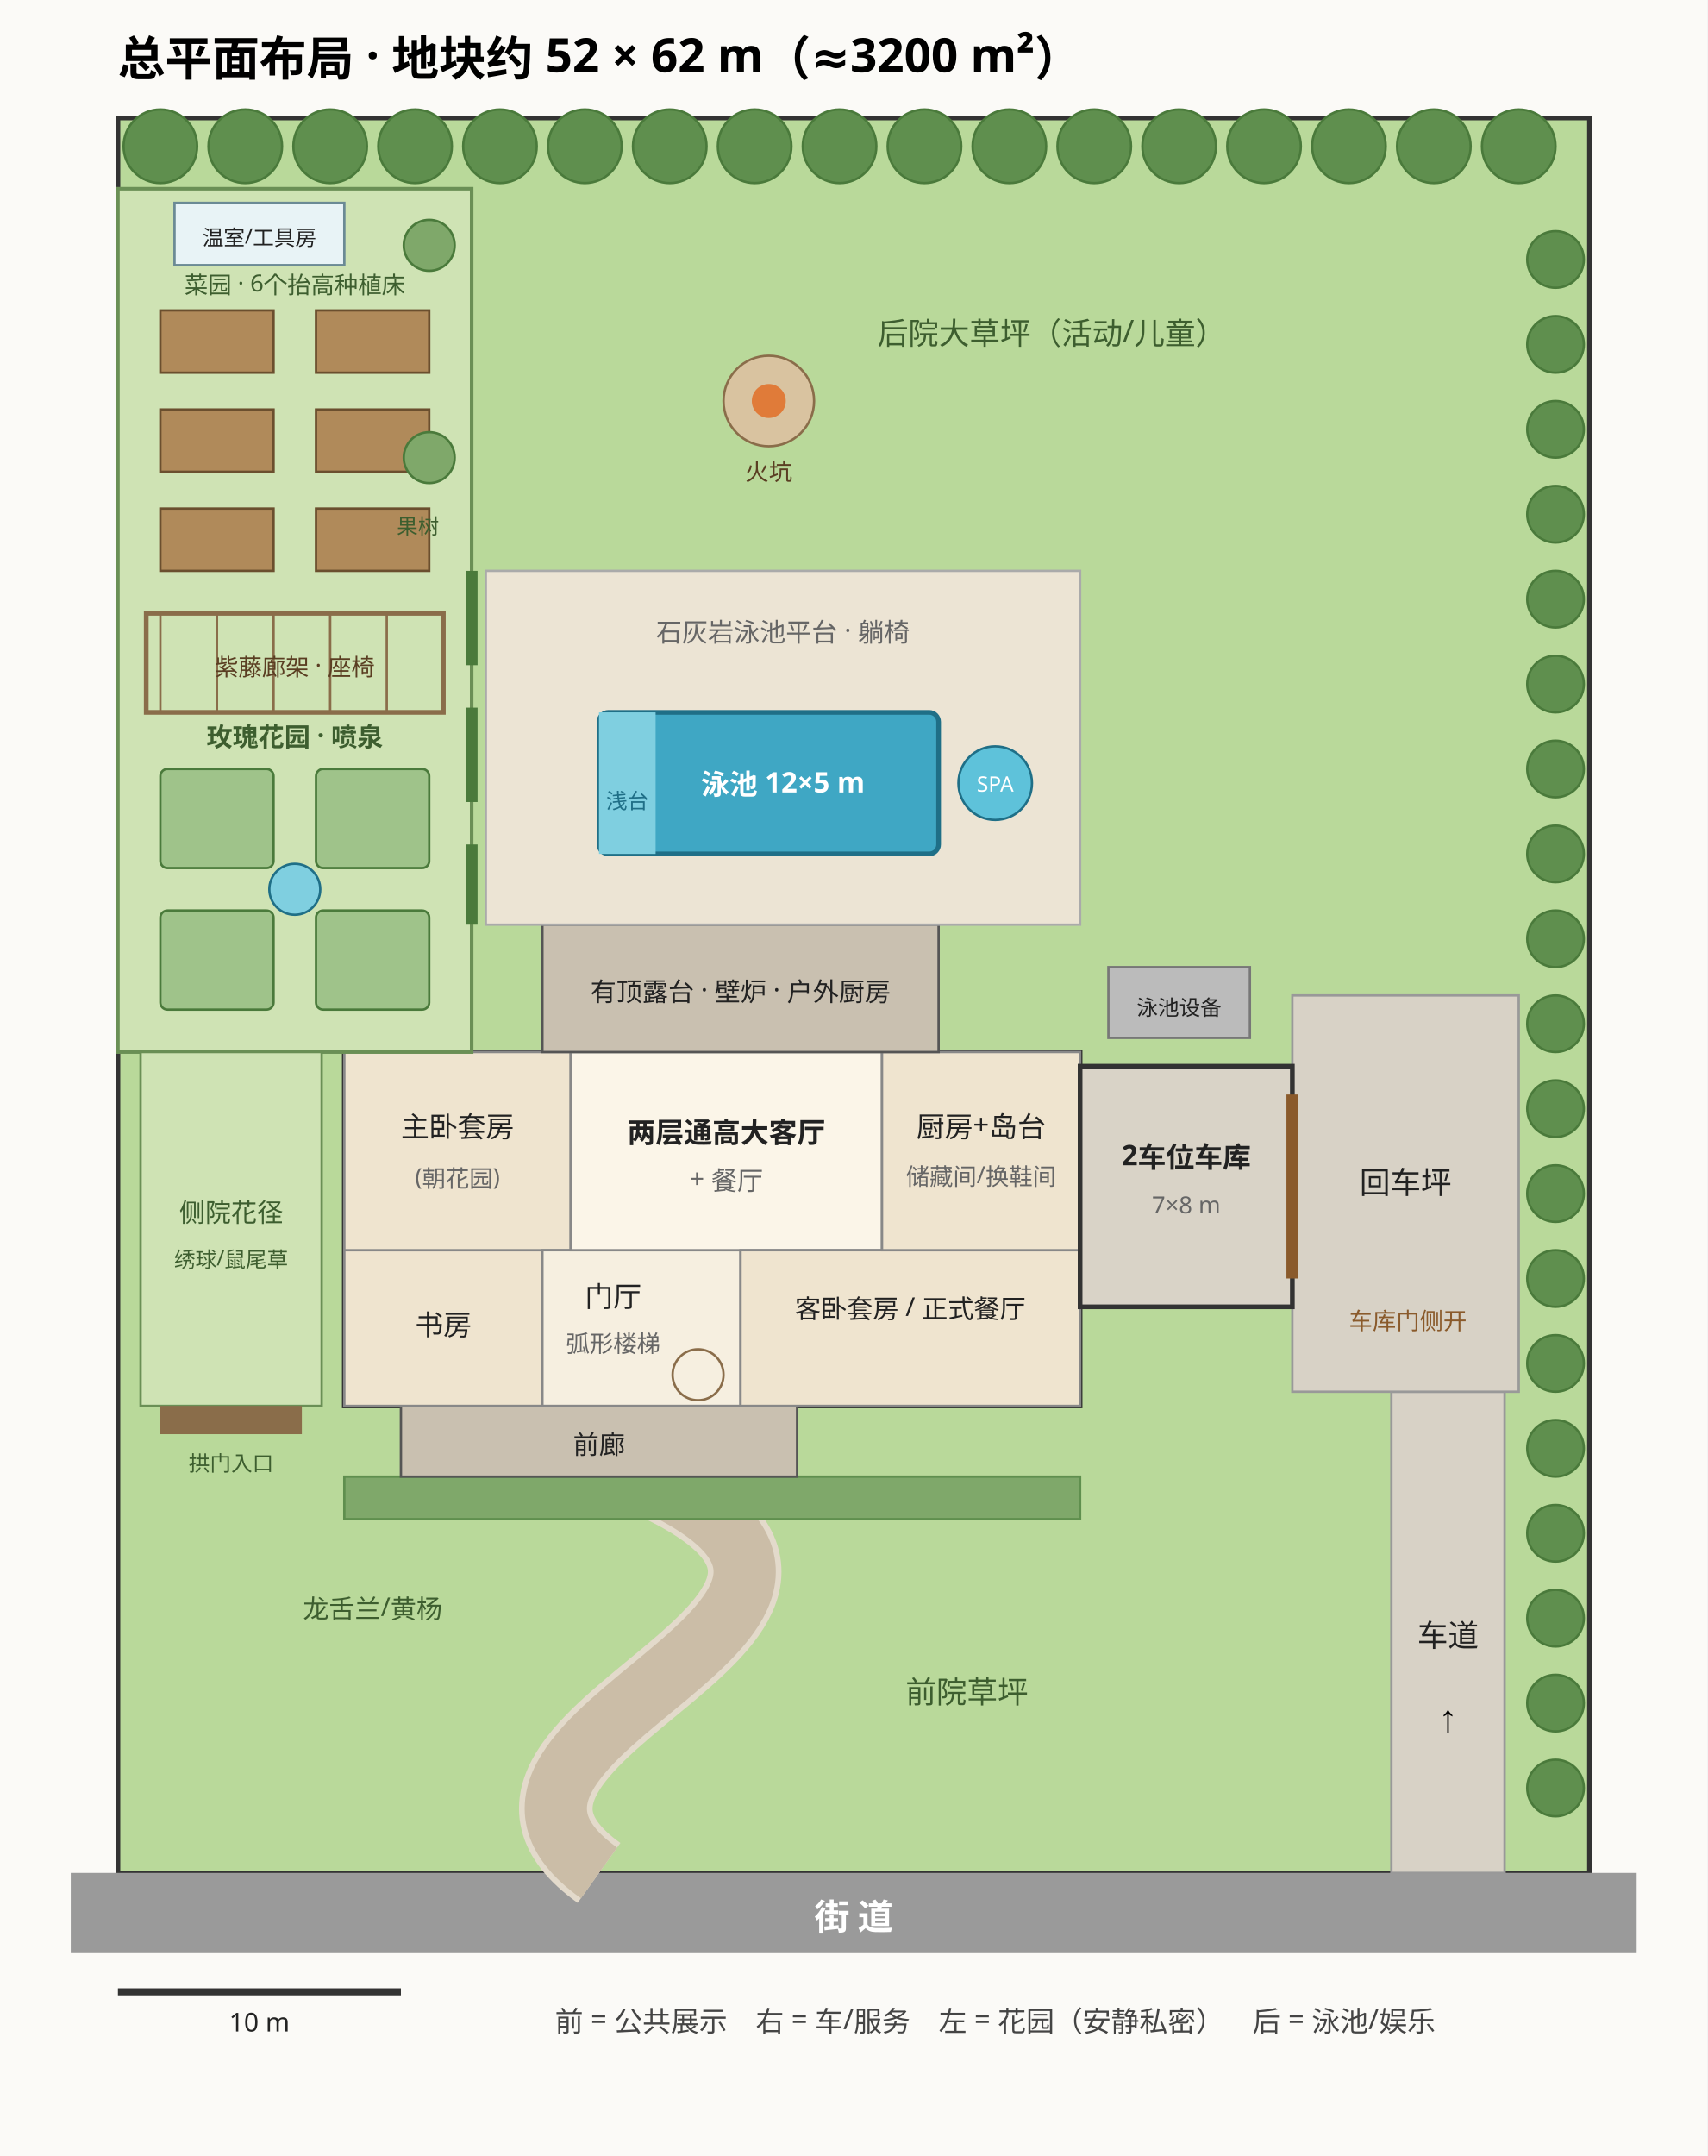
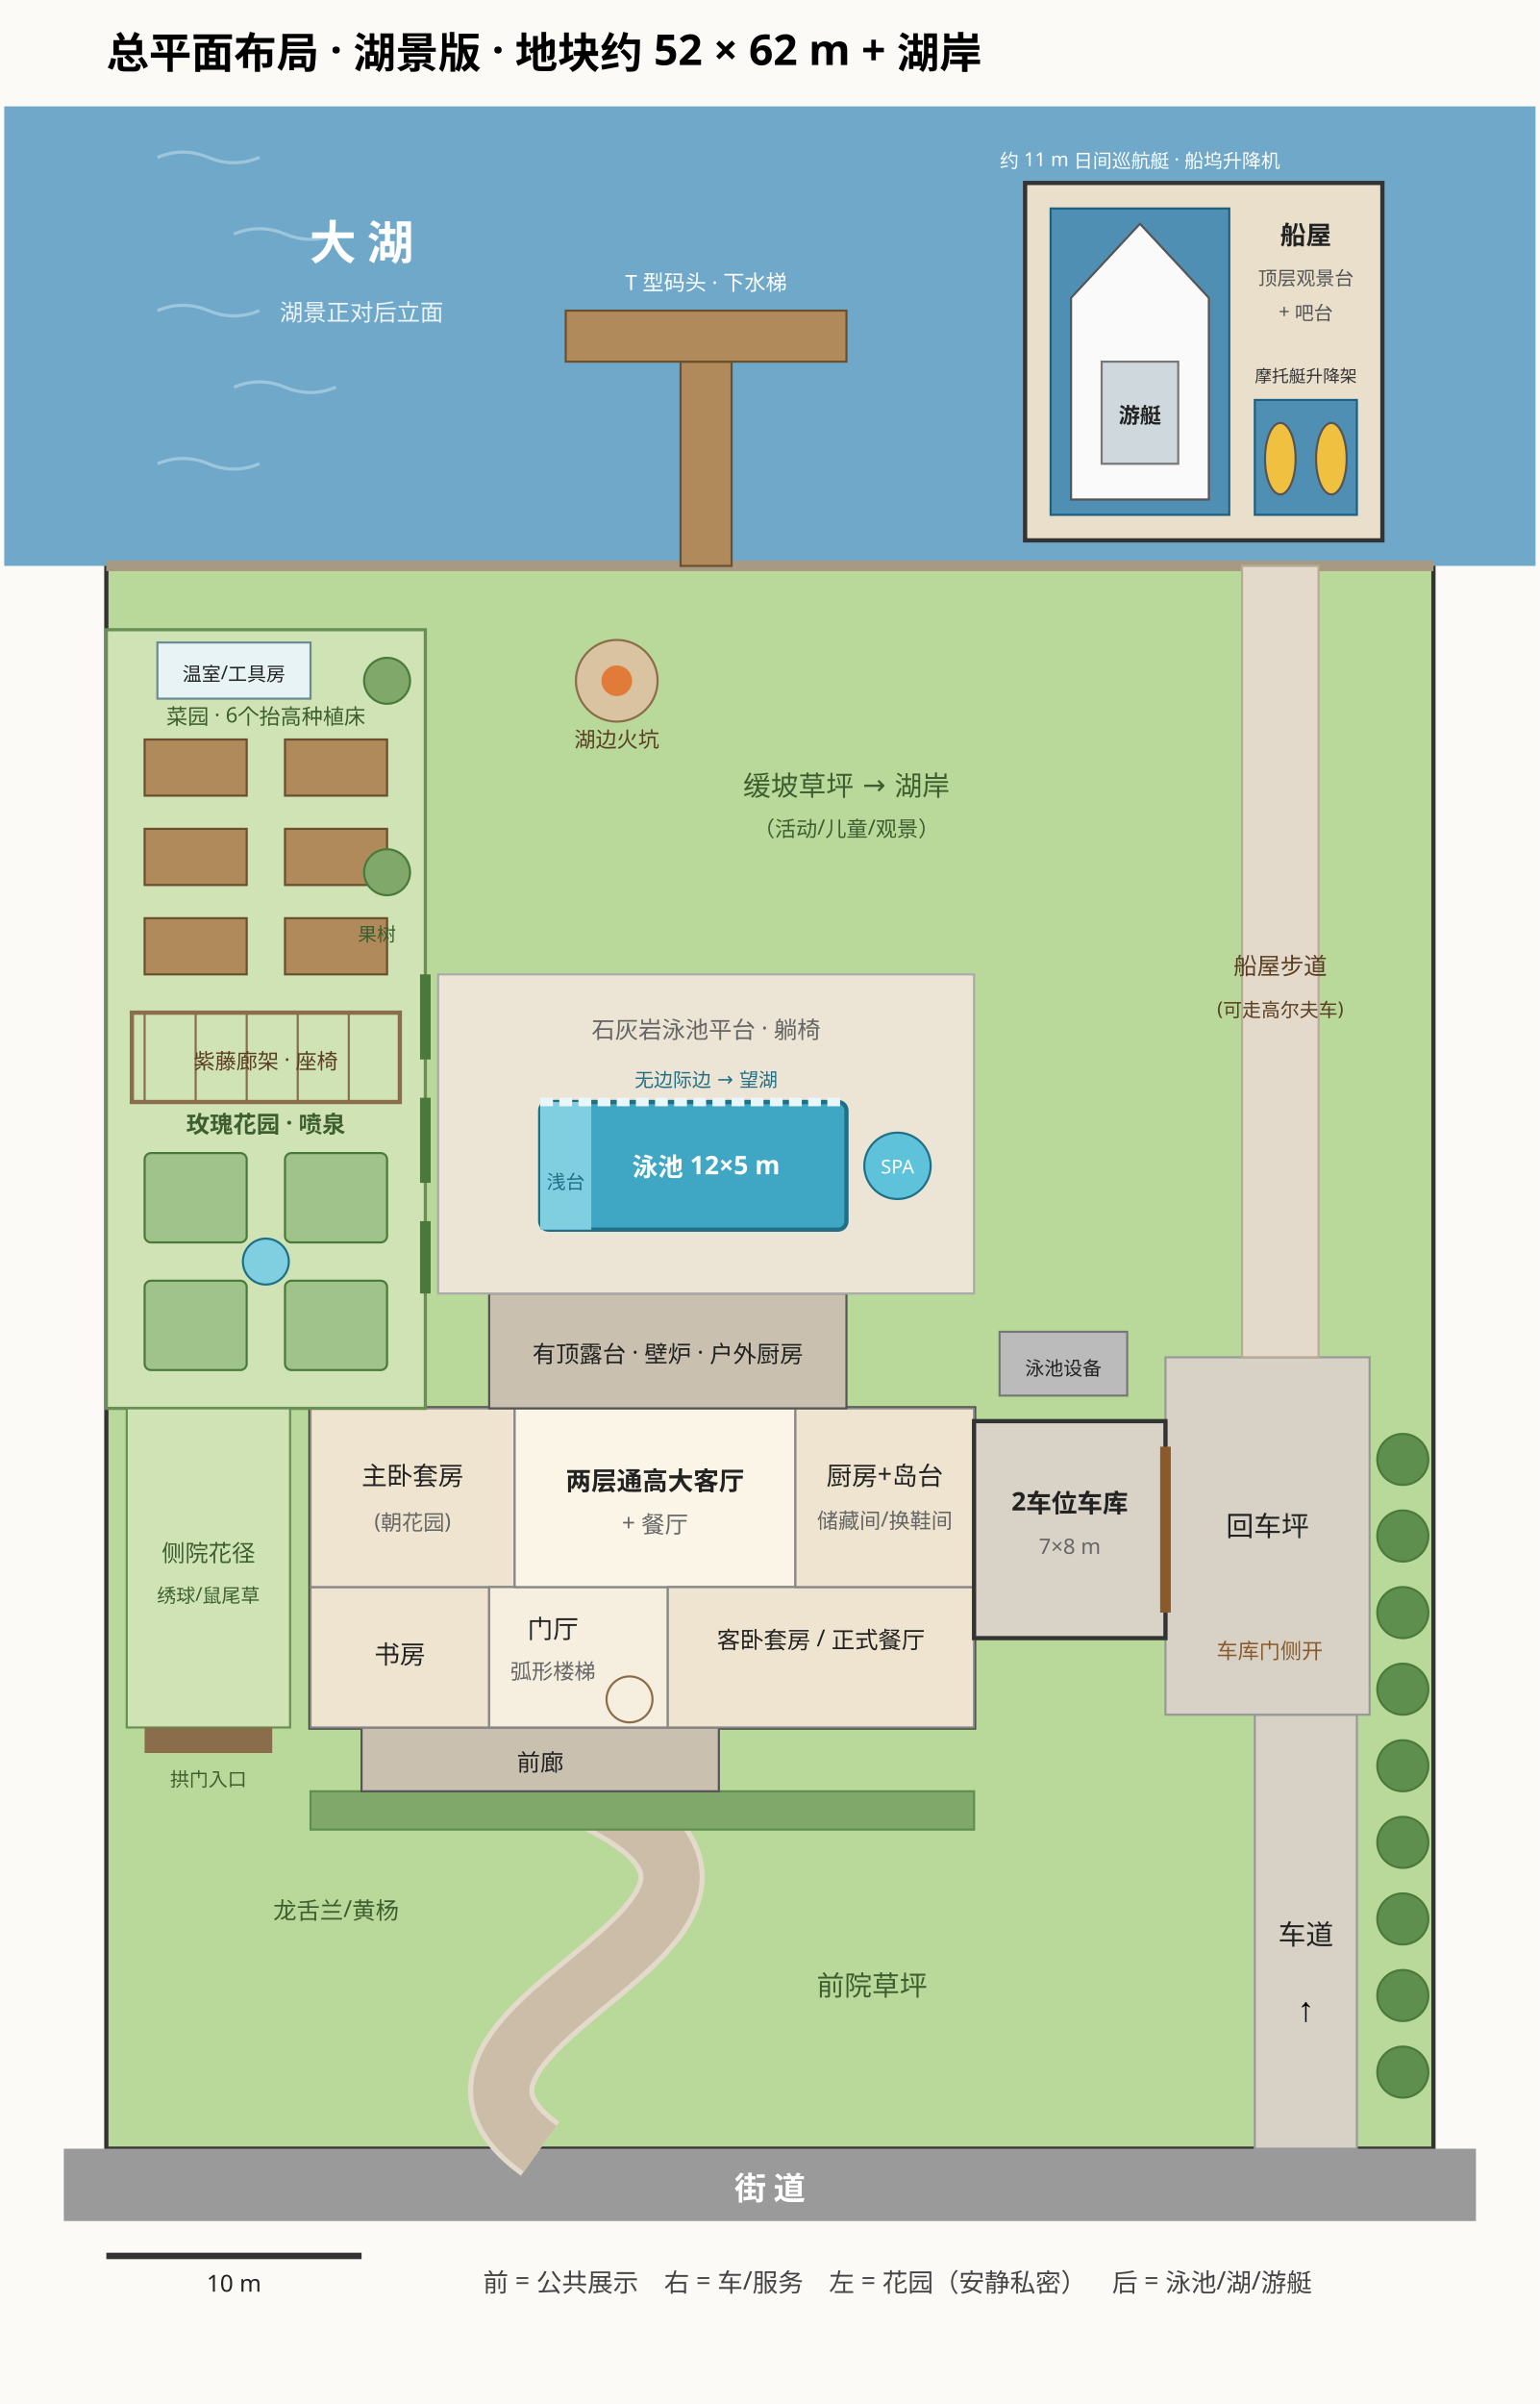
- <svg xmlns="http://www.w3.org/2000/svg" width="724" height="914" viewBox="0 0 724 914">
+ <svg xmlns="http://www.w3.org/2000/svg" width="724" height="1130" viewBox="0 0 724 1130">
  <rect width="100%" height="100%" fill="#fbfaf7" />
-   <text x="50" y="32" font-size="20" font-weight="bold" font-family="PingFang SC,Microsoft YaHei,WenQuanYi Zen Hei,sans-serif">总平面布局 · 地块约 52 × 62 m（≈3200 m²）</text>
-   <rect x="50" y="50" width="624" height="744" fill="#b9d99a" stroke="#333" stroke-width="2" rx="0" />
-   <rect x="30" y="794" width="664" height="34" fill="#9a9a9a" />
-   <text x="362.0" y="818.0" font-size="15" fill="#fff" font-weight="bold" text-anchor="middle" font-family="PingFang SC,Microsoft YaHei,WenQuanYi Zen Hei,sans-serif">街 道</text>
-   <circle cx="68.0" cy="62" r="15.6" fill="#5f8f4e" stroke="#4a7a3b" />
-   <circle cx="104.0" cy="62" r="15.6" fill="#5f8f4e" stroke="#4a7a3b" />
-   <circle cx="140.0" cy="62" r="15.6" fill="#5f8f4e" stroke="#4a7a3b" />
-   <circle cx="176.0" cy="62" r="15.6" fill="#5f8f4e" stroke="#4a7a3b" />
-   <circle cx="212.0" cy="62" r="15.6" fill="#5f8f4e" stroke="#4a7a3b" />
-   <circle cx="248.0" cy="62" r="15.6" fill="#5f8f4e" stroke="#4a7a3b" />
-   <circle cx="284.0" cy="62" r="15.6" fill="#5f8f4e" stroke="#4a7a3b" />
-   <circle cx="320.0" cy="62" r="15.6" fill="#5f8f4e" stroke="#4a7a3b" />
-   <circle cx="356.0" cy="62" r="15.6" fill="#5f8f4e" stroke="#4a7a3b" />
-   <circle cx="392.0" cy="62" r="15.6" fill="#5f8f4e" stroke="#4a7a3b" />
-   <circle cx="428.0" cy="62" r="15.6" fill="#5f8f4e" stroke="#4a7a3b" />
-   <circle cx="464.0" cy="62" r="15.6" fill="#5f8f4e" stroke="#4a7a3b" />
-   <circle cx="500.0" cy="62" r="15.6" fill="#5f8f4e" stroke="#4a7a3b" />
-   <circle cx="536.0" cy="62" r="15.6" fill="#5f8f4e" stroke="#4a7a3b" />
-   <circle cx="572.0" cy="62" r="15.6" fill="#5f8f4e" stroke="#4a7a3b" />
-   <circle cx="608.0" cy="62" r="15.6" fill="#5f8f4e" stroke="#4a7a3b" />
-   <circle cx="644.0" cy="62" r="15.6" fill="#5f8f4e" stroke="#4a7a3b" />
+   <text x="50" y="32" font-size="20" font-weight="bold" font-family="PingFang SC,Microsoft YaHei,WenQuanYi Zen Hei,sans-serif">总平面布局 · 湖景版 · 地块约 52 × 62 m + 湖岸</text>
+   <rect x="50" y="266" width="624" height="744" fill="#b9d99a" stroke="#333" stroke-width="2" rx="0" />
+   <rect x="2" y="50" width="720" height="216" fill="#6fa8c8" stroke="none" stroke-width="1" rx="0" />
+   <path d="M 74 218 q 12 -5 24 0 t 24 0" fill="none" stroke="#9cc6dc" stroke-width="1.5" />
+   <path d="M 110 182 q 12 -5 24 0 t 24 0" fill="none" stroke="#9cc6dc" stroke-width="1.5" />
+   <path d="M 74 146 q 12 -5 24 0 t 24 0" fill="none" stroke="#9cc6dc" stroke-width="1.5" />
+   <path d="M 110 110 q 12 -5 24 0 t 24 0" fill="none" stroke="#9cc6dc" stroke-width="1.5" />
+   <path d="M 74 74 q 12 -5 24 0 t 24 0" fill="none" stroke="#9cc6dc" stroke-width="1.5" />
+   <text x="170" y="122" font-size="22" fill="#fff" font-weight="bold" text-anchor="middle" font-family="PingFang SC,Microsoft YaHei,WenQuanYi Zen Hei,sans-serif">大  湖</text>
+   <text x="170" y="150.8" font-size="11" fill="#eaf4f9" font-weight="normal" text-anchor="middle" font-family="PingFang SC,Microsoft YaHei,WenQuanYi Zen Hei,sans-serif">湖景正对后立面</text>
+   <line x1="50" y1="266" x2="674" y2="266" stroke="#a89a82" stroke-width="5" />
+   <rect x="30" y="1010" width="664" height="34" fill="#9a9a9a" />
+   <text x="362.0" y="1034.0" font-size="15" fill="#fff" font-weight="bold" text-anchor="middle" font-family="PingFang SC,Microsoft YaHei,WenQuanYi Zen Hei,sans-serif">街 道</text>
+   <circle cx="659.6" cy="974" r="12.0" fill="#5f8f4e" stroke="#4a7a3b" />
+   <circle cx="659.6" cy="938" r="12.0" fill="#5f8f4e" stroke="#4a7a3b" />
+   <circle cx="659.6" cy="902" r="12.0" fill="#5f8f4e" stroke="#4a7a3b" />
+   <circle cx="659.6" cy="866" r="12.0" fill="#5f8f4e" stroke="#4a7a3b" />
+   <circle cx="659.6" cy="830" r="12.0" fill="#5f8f4e" stroke="#4a7a3b" />
+   <circle cx="659.6" cy="794" r="12.0" fill="#5f8f4e" stroke="#4a7a3b" />
  <circle cx="659.6" cy="758" r="12.0" fill="#5f8f4e" stroke="#4a7a3b" />
  <circle cx="659.6" cy="722" r="12.0" fill="#5f8f4e" stroke="#4a7a3b" />
  <circle cx="659.6" cy="686" r="12.0" fill="#5f8f4e" stroke="#4a7a3b" />
-   <circle cx="659.6" cy="650" r="12.0" fill="#5f8f4e" stroke="#4a7a3b" />
-   <circle cx="659.6" cy="614" r="12.0" fill="#5f8f4e" stroke="#4a7a3b" />
-   <circle cx="659.6" cy="578" r="12.0" fill="#5f8f4e" stroke="#4a7a3b" />
-   <circle cx="659.6" cy="542" r="12.0" fill="#5f8f4e" stroke="#4a7a3b" />
-   <circle cx="659.6" cy="506" r="12.0" fill="#5f8f4e" stroke="#4a7a3b" />
-   <circle cx="659.6" cy="470" r="12.0" fill="#5f8f4e" stroke="#4a7a3b" />
-   <circle cx="659.6" cy="434" r="12.0" fill="#5f8f4e" stroke="#4a7a3b" />
-   <circle cx="659.6" cy="398" r="12.0" fill="#5f8f4e" stroke="#4a7a3b" />
-   <circle cx="659.6" cy="362" r="12.0" fill="#5f8f4e" stroke="#4a7a3b" />
-   <circle cx="659.6" cy="326" r="12.0" fill="#5f8f4e" stroke="#4a7a3b" />
-   <circle cx="659.6" cy="290" r="12.0" fill="#5f8f4e" stroke="#4a7a3b" />
-   <circle cx="659.6" cy="254" r="12.0" fill="#5f8f4e" stroke="#4a7a3b" />
-   <circle cx="659.6" cy="218" r="12.0" fill="#5f8f4e" stroke="#4a7a3b" />
-   <circle cx="659.6" cy="182" r="12.0" fill="#5f8f4e" stroke="#4a7a3b" />
-   <circle cx="659.6" cy="146" r="12.0" fill="#5f8f4e" stroke="#4a7a3b" />
-   <circle cx="659.6" cy="110" r="12.0" fill="#5f8f4e" stroke="#4a7a3b" />
-   <rect x="590" y="590" width="48" height="204" fill="#d8d2c6" stroke="#999" stroke-width="1" rx="0" />
-   <rect x="548.0" y="422" width="96.0" height="168" fill="#d8d2c6" stroke="#999" stroke-width="1" rx="0" />
-   <text x="614" y="698" font-size="13" fill="#222" font-weight="normal" text-anchor="middle" font-family="PingFang SC,Microsoft YaHei,WenQuanYi Zen Hei,sans-serif">车道</text>
-   <text x="596.0" y="506" font-size="13" fill="#222" font-weight="normal" text-anchor="middle" font-family="PingFang SC,Microsoft YaHei,WenQuanYi Zen Hei,sans-serif">回车坪</text>
-   <text x="614" y="734" font-size="16" text-anchor="middle">↑</text>
-   <path d="M 254 794 C 170 734, 410 686, 272.0 626" fill="none" stroke="#e3dacb" stroke-width="31.2" />
-   <path d="M 254 794 C 170 734, 410 686, 272.0 626" fill="none" stroke="#cbbda7" stroke-width="26.4" />
-   <rect x="146" y="626" width="312" height="18.0" fill="#7fa86a" stroke="#5f8f4e" stroke-width="1" rx="0" />
-   <text x="410" y="722" font-size="13" fill="#3d5e2f" font-weight="normal" text-anchor="middle" font-family="PingFang SC,Microsoft YaHei,WenQuanYi Zen Hei,sans-serif">前院草坪</text>
-   <text x="158" y="686" font-size="11" fill="#3d5e2f" font-weight="normal" text-anchor="middle" font-family="PingFang SC,Microsoft YaHei,WenQuanYi Zen Hei,sans-serif">龙舌兰/黄杨</text>
-   <rect x="146" y="446" width="312" height="150.0" fill="#f1e9d8" stroke="#333" stroke-width="2" rx="0" />
-   <rect x="170" y="596.0" width="168" height="30.0" fill="#c9c0b0" stroke="#555" stroke-width="1" rx="0" />
-   <text x="254" y="616.4" font-size="11" fill="#222" font-weight="normal" text-anchor="middle" font-family="PingFang SC,Microsoft YaHei,WenQuanYi Zen Hei,sans-serif">前廊</text>
-   <rect x="146" y="530" width="84" height="66.0" fill="#efe4cf" stroke="#888" stroke-width="1" rx="0" />
-   <text x="188.0" y="566" font-size="12" fill="#222" font-weight="normal" text-anchor="middle" font-family="PingFang SC,Microsoft YaHei,WenQuanYi Zen Hei,sans-serif">书房</text>
-   <rect x="146" y="446" width="96" height="84" fill="#efe4cf" stroke="#888" stroke-width="1" rx="0" />
-   <text x="194" y="482" font-size="12" fill="#222" font-weight="normal" text-anchor="middle" font-family="PingFang SC,Microsoft YaHei,WenQuanYi Zen Hei,sans-serif">主卧套房</text>
-   <text x="194" y="502.4" font-size="10" fill="#666" font-weight="normal" text-anchor="middle" font-family="PingFang SC,Microsoft YaHei,WenQuanYi Zen Hei,sans-serif">(朝花园)</text>
-   <rect x="230" y="530" width="84" height="66.0" fill="#f6efe0" stroke="#888" stroke-width="1" rx="0" />
-   <text x="260.0" y="554" font-size="12" fill="#222" font-weight="normal" text-anchor="middle" font-family="PingFang SC,Microsoft YaHei,WenQuanYi Zen Hei,sans-serif">门厅</text>
-   <text x="260.0" y="573.2" font-size="10" fill="#666" font-weight="normal" text-anchor="middle" font-family="PingFang SC,Microsoft YaHei,WenQuanYi Zen Hei,sans-serif">弧形楼梯</text>
-   <circle cx="296.0" cy="582.8" r="10.8" fill="none" stroke="#8a6d4a" />
-   <rect x="242" y="446" width="132" height="84" fill="#fbf5e8" stroke="#888" stroke-width="1" rx="0" />
-   <text x="308.0" y="484.4" font-size="12" fill="#222" font-weight="bold" text-anchor="middle" font-family="PingFang SC,Microsoft YaHei,WenQuanYi Zen Hei,sans-serif">两层通高大客厅</text>
-   <text x="308.0" y="503.6" font-size="11" fill="#666" font-weight="normal" text-anchor="middle" font-family="PingFang SC,Microsoft YaHei,WenQuanYi Zen Hei,sans-serif">+ 餐厅</text>
-   <rect x="314" y="530" width="144" height="66.0" fill="#efe4cf" stroke="#888" stroke-width="1" rx="0" />
-   <text x="386" y="558.8" font-size="11" fill="#222" font-weight="normal" text-anchor="middle" font-family="PingFang SC,Microsoft YaHei,WenQuanYi Zen Hei,sans-serif">客卧套房 / 正式餐厅</text>
-   <rect x="374" y="446" width="84" height="84" fill="#efe4cf" stroke="#888" stroke-width="1" rx="0" />
-   <text x="416.0" y="482" font-size="12" fill="#222" font-weight="normal" text-anchor="middle" font-family="PingFang SC,Microsoft YaHei,WenQuanYi Zen Hei,sans-serif">厨房+岛台</text>
-   <text x="416.0" y="502.4" font-size="10" fill="#666" font-weight="normal" text-anchor="middle" font-family="PingFang SC,Microsoft YaHei,WenQuanYi Zen Hei,sans-serif">储藏间/换鞋间</text>
-   <rect x="458" y="452.0" width="90.0" height="102.0" fill="#d9d3c7" stroke="#333" stroke-width="2" rx="0" />
-   <text x="503.0" y="494" font-size="12" fill="#222" font-weight="bold" text-anchor="middle" font-family="PingFang SC,Microsoft YaHei,WenQuanYi Zen Hei,sans-serif">2车位车库</text>
-   <text x="503.0" y="514.4" font-size="10" fill="#666" font-weight="normal" text-anchor="middle" font-family="PingFang SC,Microsoft YaHei,WenQuanYi Zen Hei,sans-serif">7×8 m</text>
-   <line x1="548.0" y1="464.0" x2="548.0" y2="542" stroke="#8a5a2b" stroke-width="5" />
-   <text x="572.0" y="563.6" font-size="10" fill="#8a5a2b" font-weight="normal" text-anchor="start" font-family="PingFang SC,Microsoft YaHei,WenQuanYi Zen Hei,sans-serif">车库门侧开</text>
-   <rect x="230" y="392.0" width="168" height="54.0" fill="#c9c0b0" stroke="#555" stroke-width="1" rx="0" />
-   <text x="314" y="424.4" font-size="11" fill="#222" font-weight="normal" text-anchor="middle" font-family="PingFang SC,Microsoft YaHei,WenQuanYi Zen Hei,sans-serif">有顶露台 · 壁炉 · 户外厨房</text>
-   <rect x="206" y="242" width="252" height="150.0" fill="#ece4d4" stroke="#aaa" stroke-width="1" rx="0" />
-   <rect x="254" y="302" width="144" height="60" fill="#3fa7c4" stroke="#1f6f87" stroke-width="2" rx="4" />
-   <rect x="254" y="302" width="24" height="60" fill="#7fcfe0" stroke="none" stroke-width="1" rx="0" />
-   <text x="332.0" y="336.8" font-size="12" fill="#fff" font-weight="bold" text-anchor="middle" font-family="PingFang SC,Microsoft YaHei,WenQuanYi Zen Hei,sans-serif">泳池 12×5 m</text>
-   <text x="266" y="342.8" font-size="9" fill="#1f6f87" font-weight="normal" text-anchor="middle" font-family="PingFang SC,Microsoft YaHei,WenQuanYi Zen Hei,sans-serif">浅台</text>
-   <circle cx="422" cy="332.0" r="15.6" fill="#5ec2da" stroke="#1f6f87" />
-   <text x="422" y="335.6" font-size="9" fill="#fff" font-weight="normal" text-anchor="middle" font-family="PingFang SC,Microsoft YaHei,WenQuanYi Zen Hei,sans-serif">SPA</text>
-   <text x="332.0" y="272.0" font-size="11" fill="#666" font-weight="normal" text-anchor="middle" font-family="PingFang SC,Microsoft YaHei,WenQuanYi Zen Hei,sans-serif">石灰岩泳池平台 · 躺椅</text>
-   <rect x="470" y="410" width="60" height="30.0" fill="#bbb" stroke="#777" stroke-width="1" rx="0" />
-   <text x="500.0" y="430.4" font-size="9" fill="#222" font-weight="normal" text-anchor="middle" font-family="PingFang SC,Microsoft YaHei,WenQuanYi Zen Hei,sans-serif">泳池设备</text>
-   <rect x="50" y="80.0" width="150.0" height="366.0" fill="#cfe3b4" stroke="#6a8f55" stroke-width="1.5" rx="0" />
-   <rect x="59.6" y="446" width="76.8" height="150.0" fill="#cfe3b4" stroke="#6a8f55" stroke-width="1" rx="0" />
-   <text x="98" y="518" font-size="11" fill="#3d5e2f" font-weight="normal" text-anchor="middle" font-family="PingFang SC,Microsoft YaHei,WenQuanYi Zen Hei,sans-serif">侧院花径</text>
-   <text x="98" y="537.2" font-size="9" fill="#3d5e2f" font-weight="normal" text-anchor="middle" font-family="PingFang SC,Microsoft YaHei,WenQuanYi Zen Hei,sans-serif">绣球/鼠尾草</text>
-   <rect x="68.0" y="596.0" width="60.0" height="12.0" fill="#8a6d4a" stroke="none" stroke-width="1" rx="0" />
-   <text x="98" y="623.6" font-size="9" fill="#3d5e2f" font-weight="normal" text-anchor="middle" font-family="PingFang SC,Microsoft YaHei,WenQuanYi Zen Hei,sans-serif">拱门入口</text>
-   <rect x="68.0" y="386.0" width="48.0" height="42.0" fill="#9fc38a" stroke="#4a7a3b" stroke-width="1" rx="3" />
-   <rect x="134" y="386.0" width="48" height="42.0" fill="#9fc38a" stroke="#4a7a3b" stroke-width="1" rx="3" />
-   <rect x="68.0" y="326.0" width="48.0" height="42.0" fill="#9fc38a" stroke="#4a7a3b" stroke-width="1" rx="3" />
-   <rect x="134" y="326.0" width="48" height="42.0" fill="#9fc38a" stroke="#4a7a3b" stroke-width="1" rx="3" />
-   <circle cx="125.0" cy="377.0" r="10.8" fill="#7fcfe0" stroke="#1f6f87" />
-   <text x="125.0" y="316.4" font-size="11" fill="#3d5e2f" font-weight="bold" text-anchor="middle" font-family="PingFang SC,Microsoft YaHei,WenQuanYi Zen Hei,sans-serif">玫瑰花园 · 喷泉</text>
-   <rect x="62" y="260.0" width="126.0" height="42.0" fill="none" stroke="#8a6d4a" stroke-width="2" rx="0" />
-   <line x1="68.0" y1="260.0" x2="68.0" y2="302" stroke="#8a6d4a" />
-   <line x1="92.0" y1="260.0" x2="92.0" y2="302" stroke="#8a6d4a" />
-   <line x1="116.0" y1="260.0" x2="116.0" y2="302" stroke="#8a6d4a" />
-   <line x1="140.0" y1="260.0" x2="140.0" y2="302" stroke="#8a6d4a" />
-   <line x1="164.0" y1="260.0" x2="164.0" y2="302" stroke="#8a6d4a" />
-   <line x1="188.0" y1="260.0" x2="188.0" y2="302" stroke="#8a6d4a" />
-   <text x="125.0" y="286.4" font-size="10" fill="#5a3e22" font-weight="normal" text-anchor="middle" font-family="PingFang SC,Microsoft YaHei,WenQuanYi Zen Hei,sans-serif">紫藤廊架 · 座椅</text>
-   <rect x="68.0" y="215.6" width="48.0" height="26.4" fill="#b08a5a" stroke="#6b4f2e" stroke-width="1" rx="0" />
-   <rect x="134" y="215.6" width="48" height="26.4" fill="#b08a5a" stroke="#6b4f2e" stroke-width="1" rx="0" />
-   <rect x="68.0" y="173.6" width="48.0" height="26.4" fill="#b08a5a" stroke="#6b4f2e" stroke-width="1" rx="0" />
-   <rect x="134" y="173.6" width="48" height="26.4" fill="#b08a5a" stroke="#6b4f2e" stroke-width="1" rx="0" />
-   <rect x="68.0" y="131.6" width="48.0" height="26.4" fill="#b08a5a" stroke="#6b4f2e" stroke-width="1" rx="0" />
-   <rect x="134" y="131.6" width="48" height="26.4" fill="#b08a5a" stroke="#6b4f2e" stroke-width="1" rx="0" />
-   <text x="125.0" y="124.4" font-size="10" fill="#3d5e2f" font-weight="normal" text-anchor="middle" font-family="PingFang SC,Microsoft YaHei,WenQuanYi Zen Hei,sans-serif">菜园 · 6个抬高种植床</text>
-   <rect x="74" y="86" width="72" height="26.4" fill="#e8f3f6" stroke="#6b8a95" stroke-width="1" rx="0" />
-   <text x="110" y="104.0" font-size="9" fill="#222" font-weight="normal" text-anchor="middle" font-family="PingFang SC,Microsoft YaHei,WenQuanYi Zen Hei,sans-serif">温室/工具房</text>
-   <circle cx="182" cy="104.0" r="10.8" fill="#7fa86a" stroke="#4a7a3b" />
-   <circle cx="182" cy="194" r="10.8" fill="#7fa86a" stroke="#4a7a3b" />
-   <text x="177.2" y="226.4" font-size="9" fill="#3d5e2f" font-weight="normal" text-anchor="middle" font-family="PingFang SC,Microsoft YaHei,WenQuanYi Zen Hei,sans-serif">果树</text>
-   <line x1="200.0" y1="242" x2="200.0" y2="392.0" stroke="#4a7a3b" stroke-width="5" stroke-dasharray="40,18" />
-   <text x="446" y="146" font-size="13" fill="#3d5e2f" font-weight="normal" text-anchor="middle" font-family="PingFang SC,Microsoft YaHei,WenQuanYi Zen Hei,sans-serif">后院大草坪（活动/儿童）</text>
-   <circle cx="326" cy="170" r="19.2" fill="#d9c3a0" stroke="#8a6d4a" />
-   <circle cx="326" cy="170" r="7.2" fill="#e07b39" stroke="none" />
-   <text x="326" y="203.6" font-size="10" fill="#5a3e22" font-weight="normal" text-anchor="middle" font-family="PingFang SC,Microsoft YaHei,WenQuanYi Zen Hei,sans-serif">火坑</text>
-   <line x1="50" y1="844.4" x2="170" y2="844.4" stroke="#333" stroke-width="3" />
-   <text x="110" y="861.2" font-size="11" fill="#222" font-weight="normal" text-anchor="middle" font-family="PingFang SC,Microsoft YaHei,WenQuanYi Zen Hei,sans-serif">10 m</text>
-   <text x="422" y="861.2" font-size="12" fill="#444" font-weight="normal" text-anchor="middle" font-family="PingFang SC,Microsoft YaHei,WenQuanYi Zen Hei,sans-serif">前 = 公共展示　右 = 车/服务　左 = 花园（安静私密）　后 = 泳池/娱乐</text>
+   <rect x="590" y="806" width="48" height="204" fill="#d8d2c6" stroke="#999" stroke-width="1" rx="0" />
+   <rect x="548.0" y="638" width="96.0" height="168" fill="#d8d2c6" stroke="#999" stroke-width="1" rx="0" />
+   <text x="614" y="914" font-size="13" fill="#222" font-weight="normal" text-anchor="middle" font-family="PingFang SC,Microsoft YaHei,WenQuanYi Zen Hei,sans-serif">车道</text>
+   <text x="596.0" y="722" font-size="13" fill="#222" font-weight="normal" text-anchor="middle" font-family="PingFang SC,Microsoft YaHei,WenQuanYi Zen Hei,sans-serif">回车坪</text>
+   <text x="614" y="950" font-size="16" text-anchor="middle">↑</text>
+   <path d="M 254 1010 C 170 950, 410 902, 272.0 842" fill="none" stroke="#e3dacb" stroke-width="31.2" />
+   <path d="M 254 1010 C 170 950, 410 902, 272.0 842" fill="none" stroke="#cbbda7" stroke-width="26.4" />
+   <rect x="146" y="842" width="312" height="18.0" fill="#7fa86a" stroke="#5f8f4e" stroke-width="1" rx="0" />
+   <text x="410" y="938" font-size="13" fill="#3d5e2f" font-weight="normal" text-anchor="middle" font-family="PingFang SC,Microsoft YaHei,WenQuanYi Zen Hei,sans-serif">前院草坪</text>
+   <text x="158" y="902" font-size="11" fill="#3d5e2f" font-weight="normal" text-anchor="middle" font-family="PingFang SC,Microsoft YaHei,WenQuanYi Zen Hei,sans-serif">龙舌兰/黄杨</text>
+   <rect x="146" y="662" width="312" height="150.0" fill="#f1e9d8" stroke="#333" stroke-width="2" rx="0" />
+   <rect x="170" y="812.0" width="168" height="30.0" fill="#c9c0b0" stroke="#555" stroke-width="1" rx="0" />
+   <text x="254" y="832.4" font-size="11" fill="#222" font-weight="normal" text-anchor="middle" font-family="PingFang SC,Microsoft YaHei,WenQuanYi Zen Hei,sans-serif">前廊</text>
+   <rect x="146" y="746" width="84" height="66.0" fill="#efe4cf" stroke="#888" stroke-width="1" rx="0" />
+   <text x="188.0" y="782" font-size="12" fill="#222" font-weight="normal" text-anchor="middle" font-family="PingFang SC,Microsoft YaHei,WenQuanYi Zen Hei,sans-serif">书房</text>
+   <rect x="146" y="662" width="96" height="84" fill="#efe4cf" stroke="#888" stroke-width="1" rx="0" />
+   <text x="194" y="698" font-size="12" fill="#222" font-weight="normal" text-anchor="middle" font-family="PingFang SC,Microsoft YaHei,WenQuanYi Zen Hei,sans-serif">主卧套房</text>
+   <text x="194" y="718.4" font-size="10" fill="#666" font-weight="normal" text-anchor="middle" font-family="PingFang SC,Microsoft YaHei,WenQuanYi Zen Hei,sans-serif">(朝花园)</text>
+   <rect x="230" y="746" width="84" height="66.0" fill="#f6efe0" stroke="#888" stroke-width="1" rx="0" />
+   <text x="260.0" y="770" font-size="12" fill="#222" font-weight="normal" text-anchor="middle" font-family="PingFang SC,Microsoft YaHei,WenQuanYi Zen Hei,sans-serif">门厅</text>
+   <text x="260.0" y="789.2" font-size="10" fill="#666" font-weight="normal" text-anchor="middle" font-family="PingFang SC,Microsoft YaHei,WenQuanYi Zen Hei,sans-serif">弧形楼梯</text>
+   <circle cx="296.0" cy="798.8" r="10.8" fill="none" stroke="#8a6d4a" />
+   <rect x="242" y="662" width="132" height="84" fill="#fbf5e8" stroke="#888" stroke-width="1" rx="0" />
+   <text x="308.0" y="700.4" font-size="12" fill="#222" font-weight="bold" text-anchor="middle" font-family="PingFang SC,Microsoft YaHei,WenQuanYi Zen Hei,sans-serif">两层通高大客厅</text>
+   <text x="308.0" y="719.6" font-size="11" fill="#666" font-weight="normal" text-anchor="middle" font-family="PingFang SC,Microsoft YaHei,WenQuanYi Zen Hei,sans-serif">+ 餐厅</text>
+   <rect x="314" y="746" width="144" height="66.0" fill="#efe4cf" stroke="#888" stroke-width="1" rx="0" />
+   <text x="386" y="774.8" font-size="11" fill="#222" font-weight="normal" text-anchor="middle" font-family="PingFang SC,Microsoft YaHei,WenQuanYi Zen Hei,sans-serif">客卧套房 / 正式餐厅</text>
+   <rect x="374" y="662" width="84" height="84" fill="#efe4cf" stroke="#888" stroke-width="1" rx="0" />
+   <text x="416.0" y="698" font-size="12" fill="#222" font-weight="normal" text-anchor="middle" font-family="PingFang SC,Microsoft YaHei,WenQuanYi Zen Hei,sans-serif">厨房+岛台</text>
+   <text x="416.0" y="718.4" font-size="10" fill="#666" font-weight="normal" text-anchor="middle" font-family="PingFang SC,Microsoft YaHei,WenQuanYi Zen Hei,sans-serif">储藏间/换鞋间</text>
+   <rect x="458" y="668.0" width="90.0" height="102.0" fill="#d9d3c7" stroke="#333" stroke-width="2" rx="0" />
+   <text x="503.0" y="710" font-size="12" fill="#222" font-weight="bold" text-anchor="middle" font-family="PingFang SC,Microsoft YaHei,WenQuanYi Zen Hei,sans-serif">2车位车库</text>
+   <text x="503.0" y="730.4" font-size="10" fill="#666" font-weight="normal" text-anchor="middle" font-family="PingFang SC,Microsoft YaHei,WenQuanYi Zen Hei,sans-serif">7×8 m</text>
+   <line x1="548.0" y1="680.0" x2="548.0" y2="758" stroke="#8a5a2b" stroke-width="5" />
+   <text x="572.0" y="779.6" font-size="10" fill="#8a5a2b" font-weight="normal" text-anchor="start" font-family="PingFang SC,Microsoft YaHei,WenQuanYi Zen Hei,sans-serif">车库门侧开</text>
+   <rect x="230" y="608.0" width="168" height="54.0" fill="#c9c0b0" stroke="#555" stroke-width="1" rx="0" />
+   <text x="314" y="640.4" font-size="11" fill="#222" font-weight="normal" text-anchor="middle" font-family="PingFang SC,Microsoft YaHei,WenQuanYi Zen Hei,sans-serif">有顶露台 · 壁炉 · 户外厨房</text>
+   <rect x="206" y="458" width="252" height="150.0" fill="#ece4d4" stroke="#aaa" stroke-width="1" rx="0" />
+   <rect x="254" y="518" width="144" height="60" fill="#3fa7c4" stroke="#1f6f87" stroke-width="2" rx="4" />
+   <rect x="254" y="518" width="24" height="60" fill="#7fcfe0" stroke="none" stroke-width="1" rx="0" />
+   <text x="332.0" y="552.8" font-size="12" fill="#fff" font-weight="bold" text-anchor="middle" font-family="PingFang SC,Microsoft YaHei,WenQuanYi Zen Hei,sans-serif">泳池 12×5 m</text>
+   <text x="266" y="558.8" font-size="9" fill="#1f6f87" font-weight="normal" text-anchor="middle" font-family="PingFang SC,Microsoft YaHei,WenQuanYi Zen Hei,sans-serif">浅台</text>
+   <circle cx="422" cy="548.0" r="15.6" fill="#5ec2da" stroke="#1f6f87" />
+   <text x="422" y="551.6" font-size="9" fill="#fff" font-weight="normal" text-anchor="middle" font-family="PingFang SC,Microsoft YaHei,WenQuanYi Zen Hei,sans-serif">SPA</text>
+   <text x="332.0" y="488.0" font-size="11" fill="#666" font-weight="normal" text-anchor="middle" font-family="PingFang SC,Microsoft YaHei,WenQuanYi Zen Hei,sans-serif">石灰岩泳池平台 · 躺椅</text>
+   <rect x="470" y="626" width="60" height="30.0" fill="#bbb" stroke="#777" stroke-width="1" rx="0" />
+   <text x="500.0" y="646.4" font-size="9" fill="#222" font-weight="normal" text-anchor="middle" font-family="PingFang SC,Microsoft YaHei,WenQuanYi Zen Hei,sans-serif">泳池设备</text>
+   <rect x="50" y="296.0" width="150.0" height="366.0" fill="#cfe3b4" stroke="#6a8f55" stroke-width="1.5" rx="0" />
+   <rect x="59.6" y="662" width="76.8" height="150.0" fill="#cfe3b4" stroke="#6a8f55" stroke-width="1" rx="0" />
+   <text x="98" y="734" font-size="11" fill="#3d5e2f" font-weight="normal" text-anchor="middle" font-family="PingFang SC,Microsoft YaHei,WenQuanYi Zen Hei,sans-serif">侧院花径</text>
+   <text x="98" y="753.2" font-size="9" fill="#3d5e2f" font-weight="normal" text-anchor="middle" font-family="PingFang SC,Microsoft YaHei,WenQuanYi Zen Hei,sans-serif">绣球/鼠尾草</text>
+   <rect x="68.0" y="812.0" width="60.0" height="12.0" fill="#8a6d4a" stroke="none" stroke-width="1" rx="0" />
+   <text x="98" y="839.6" font-size="9" fill="#3d5e2f" font-weight="normal" text-anchor="middle" font-family="PingFang SC,Microsoft YaHei,WenQuanYi Zen Hei,sans-serif">拱门入口</text>
+   <rect x="68.0" y="602.0" width="48.0" height="42.0" fill="#9fc38a" stroke="#4a7a3b" stroke-width="1" rx="3" />
+   <rect x="134" y="602.0" width="48" height="42.0" fill="#9fc38a" stroke="#4a7a3b" stroke-width="1" rx="3" />
+   <rect x="68.0" y="542.0" width="48.0" height="42.0" fill="#9fc38a" stroke="#4a7a3b" stroke-width="1" rx="3" />
+   <rect x="134" y="542.0" width="48" height="42.0" fill="#9fc38a" stroke="#4a7a3b" stroke-width="1" rx="3" />
+   <circle cx="125.0" cy="593.0" r="10.8" fill="#7fcfe0" stroke="#1f6f87" />
+   <text x="125.0" y="532.4" font-size="11" fill="#3d5e2f" font-weight="bold" text-anchor="middle" font-family="PingFang SC,Microsoft YaHei,WenQuanYi Zen Hei,sans-serif">玫瑰花园 · 喷泉</text>
+   <rect x="62" y="476.0" width="126.0" height="42.0" fill="none" stroke="#8a6d4a" stroke-width="2" rx="0" />
+   <line x1="68.0" y1="476.0" x2="68.0" y2="518" stroke="#8a6d4a" />
+   <line x1="92.0" y1="476.0" x2="92.0" y2="518" stroke="#8a6d4a" />
+   <line x1="116.0" y1="476.0" x2="116.0" y2="518" stroke="#8a6d4a" />
+   <line x1="140.0" y1="476.0" x2="140.0" y2="518" stroke="#8a6d4a" />
+   <line x1="164.0" y1="476.0" x2="164.0" y2="518" stroke="#8a6d4a" />
+   <line x1="188.0" y1="476.0" x2="188.0" y2="518" stroke="#8a6d4a" />
+   <text x="125.0" y="502.4" font-size="10" fill="#5a3e22" font-weight="normal" text-anchor="middle" font-family="PingFang SC,Microsoft YaHei,WenQuanYi Zen Hei,sans-serif">紫藤廊架 · 座椅</text>
+   <rect x="68.0" y="431.6" width="48.0" height="26.4" fill="#b08a5a" stroke="#6b4f2e" stroke-width="1" rx="0" />
+   <rect x="134" y="431.6" width="48" height="26.4" fill="#b08a5a" stroke="#6b4f2e" stroke-width="1" rx="0" />
+   <rect x="68.0" y="389.6" width="48.0" height="26.4" fill="#b08a5a" stroke="#6b4f2e" stroke-width="1" rx="0" />
+   <rect x="134" y="389.6" width="48" height="26.4" fill="#b08a5a" stroke="#6b4f2e" stroke-width="1" rx="0" />
+   <rect x="68.0" y="347.6" width="48.0" height="26.4" fill="#b08a5a" stroke="#6b4f2e" stroke-width="1" rx="0" />
+   <rect x="134" y="347.6" width="48" height="26.4" fill="#b08a5a" stroke="#6b4f2e" stroke-width="1" rx="0" />
+   <text x="125.0" y="340.4" font-size="10" fill="#3d5e2f" font-weight="normal" text-anchor="middle" font-family="PingFang SC,Microsoft YaHei,WenQuanYi Zen Hei,sans-serif">菜园 · 6个抬高种植床</text>
+   <rect x="74" y="302" width="72" height="26.4" fill="#e8f3f6" stroke="#6b8a95" stroke-width="1" rx="0" />
+   <text x="110" y="320.0" font-size="9" fill="#222" font-weight="normal" text-anchor="middle" font-family="PingFang SC,Microsoft YaHei,WenQuanYi Zen Hei,sans-serif">温室/工具房</text>
+   <circle cx="182" cy="320.0" r="10.8" fill="#7fa86a" stroke="#4a7a3b" />
+   <circle cx="182" cy="410" r="10.8" fill="#7fa86a" stroke="#4a7a3b" />
+   <text x="177.2" y="442.4" font-size="9" fill="#3d5e2f" font-weight="normal" text-anchor="middle" font-family="PingFang SC,Microsoft YaHei,WenQuanYi Zen Hei,sans-serif">果树</text>
+   <line x1="200.0" y1="458" x2="200.0" y2="608.0" stroke="#4a7a3b" stroke-width="5" stroke-dasharray="40,18" />
+   <text x="398" y="374" font-size="13" fill="#3d5e2f" font-weight="normal" text-anchor="middle" font-family="PingFang SC,Microsoft YaHei,WenQuanYi Zen Hei,sans-serif">缓坡草坪 → 湖岸</text>
+   <text x="398" y="393.2" font-size="10" fill="#3d5e2f" font-weight="normal" text-anchor="middle" font-family="PingFang SC,Microsoft YaHei,WenQuanYi Zen Hei,sans-serif">（活动/儿童/观景）</text>
+   <circle cx="290" cy="320.0" r="19.2" fill="#d9c3a0" stroke="#8a6d4a" />
+   <circle cx="290" cy="320.0" r="7.2" fill="#e07b39" stroke="none" />
+   <text x="290" y="351.2" font-size="10" fill="#5a3e22" font-weight="normal" text-anchor="middle" font-family="PingFang SC,Microsoft YaHei,WenQuanYi Zen Hei,sans-serif">湖边火坑</text>
+   <line x1="254" y1="518" x2="398" y2="518" stroke="#e9f7fb" stroke-width="4" stroke-dasharray="6,3" />
+   <text x="332.0" y="510.8" font-size="9" fill="#1f6f87" font-weight="normal" text-anchor="middle" font-family="PingFang SC,Microsoft YaHei,WenQuanYi Zen Hei,sans-serif">无边际边 → 望湖</text>
+   <rect x="584.0" y="266" width="36.0" height="372" fill="#e3dacb" stroke="#b8ab95" stroke-width="1" rx="0" />
+   <text x="602" y="458" font-size="11" fill="#5a3e22" font-weight="normal" text-anchor="middle" font-family="PingFang SC,Microsoft YaHei,WenQuanYi Zen Hei,sans-serif">船屋步道</text>
+   <text x="602" y="477.2" font-size="9" fill="#5a3e22" font-weight="normal" text-anchor="middle" font-family="PingFang SC,Microsoft YaHei,WenQuanYi Zen Hei,sans-serif">(可走高尔夫车)</text>
+   <rect x="482" y="86" width="168" height="168" fill="#e9dfcb" stroke="#333" stroke-width="2" rx="0" />
+   <rect x="494" y="98" width="84" height="144" fill="#4f8fb3" stroke="#1f5f7f" stroke-width="1" rx="0" />
+   <path d="M 536.0 105.2 L 568.4 140.0 L 568.4 234.8 L 503.6 234.8 L 503.6 140.0 Z" fill="#fafafa" stroke="#555" />
+   <rect x="518" y="170" width="36" height="48" fill="#cfd8dc" stroke="#777" stroke-width="1" rx="0" />
+   <text x="536.0" y="198.8" font-size="10" fill="#222" font-weight="bold" text-anchor="middle" font-family="PingFang SC,Microsoft YaHei,WenQuanYi Zen Hei,sans-serif">游艇</text>
+   <rect x="590" y="188.0" width="48" height="54.0" fill="#4f8fb3" stroke="#1f5f7f" stroke-width="1" rx="0" />
+   <ellipse cx="602" cy="215.6" rx="7.2" ry="16.8" fill="#f0c040" stroke="#555" />
+   <ellipse cx="626" cy="215.6" rx="7.2" ry="16.8" fill="#f0c040" stroke="#555" />
+   <text x="614" y="179.6" font-size="8" fill="#333" font-weight="normal" text-anchor="middle" font-family="PingFang SC,Microsoft YaHei,WenQuanYi Zen Hei,sans-serif">摩托艇升降架</text>
+   <text x="614" y="114.8" font-size="12" fill="#222" font-weight="bold" text-anchor="middle" font-family="PingFang SC,Microsoft YaHei,WenQuanYi Zen Hei,sans-serif">船屋</text>
+   <text x="614" y="134.0" font-size="9" fill="#555" font-weight="normal" text-anchor="middle" font-family="PingFang SC,Microsoft YaHei,WenQuanYi Zen Hei,sans-serif">顶层观景台</text>
+   <text x="614" y="149.6" font-size="9" fill="#555" font-weight="normal" text-anchor="middle" font-family="PingFang SC,Microsoft YaHei,WenQuanYi Zen Hei,sans-serif">+ 吧台</text>
+   <text x="536.0" y="78.8" font-size="9" fill="#fff" font-weight="normal" text-anchor="middle" font-family="PingFang SC,Microsoft YaHei,WenQuanYi Zen Hei,sans-serif">约 11 m 日间巡航艇 · 船坞升降机</text>
+   <rect x="320.0" y="170" width="24.0" height="96" fill="#b08a5a" stroke="#6b4f2e" stroke-width="1" rx="0" />
+   <rect x="266" y="146" width="132" height="24" fill="#b08a5a" stroke="#6b4f2e" stroke-width="1" rx="0" />
+   <text x="332.0" y="136.4" font-size="10" fill="#fff" font-weight="normal" text-anchor="middle" font-family="PingFang SC,Microsoft YaHei,WenQuanYi Zen Hei,sans-serif">T 型码头 · 下水梯</text>
+   <line x1="50" y1="1060.4" x2="170" y2="1060.4" stroke="#333" stroke-width="3" />
+   <text x="110" y="1077.2" font-size="11" fill="#222" font-weight="normal" text-anchor="middle" font-family="PingFang SC,Microsoft YaHei,WenQuanYi Zen Hei,sans-serif">10 m</text>
+   <text x="422" y="1077.2" font-size="12" fill="#444" font-weight="normal" text-anchor="middle" font-family="PingFang SC,Microsoft YaHei,WenQuanYi Zen Hei,sans-serif">前 = 公共展示　右 = 车/服务　左 = 花园（安静私密）　后 = 泳池/湖/游艇</text>
</svg>
